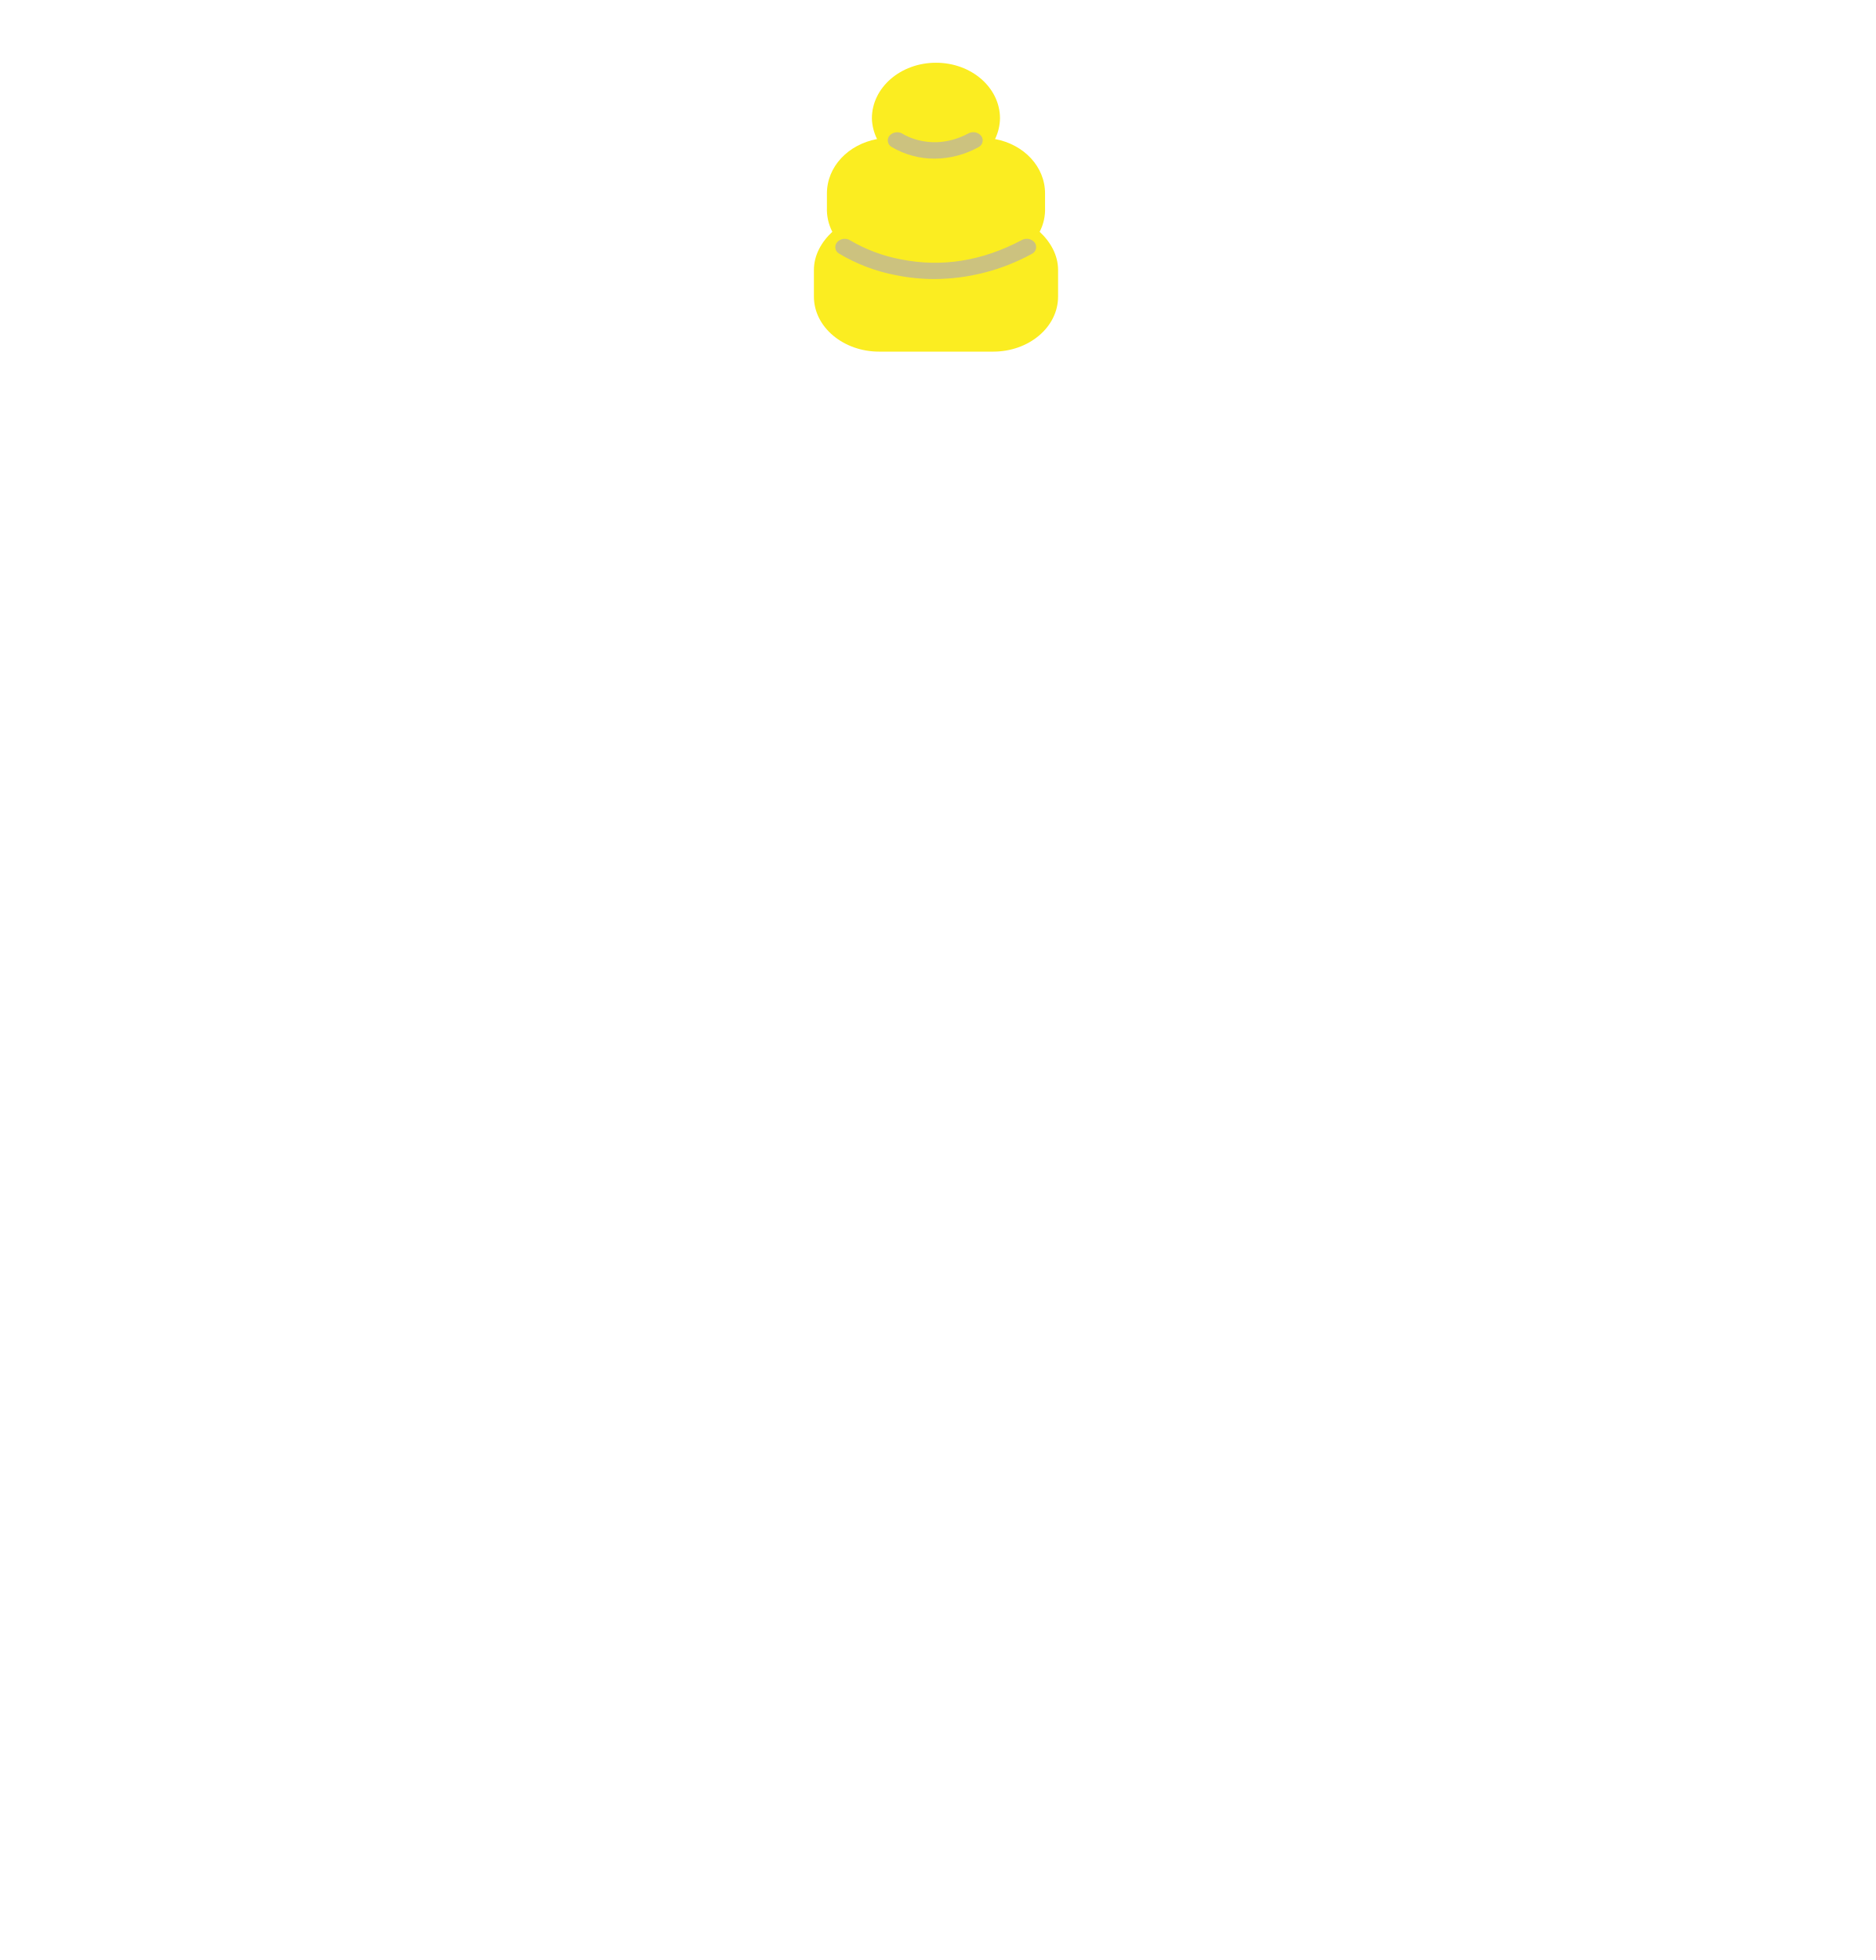
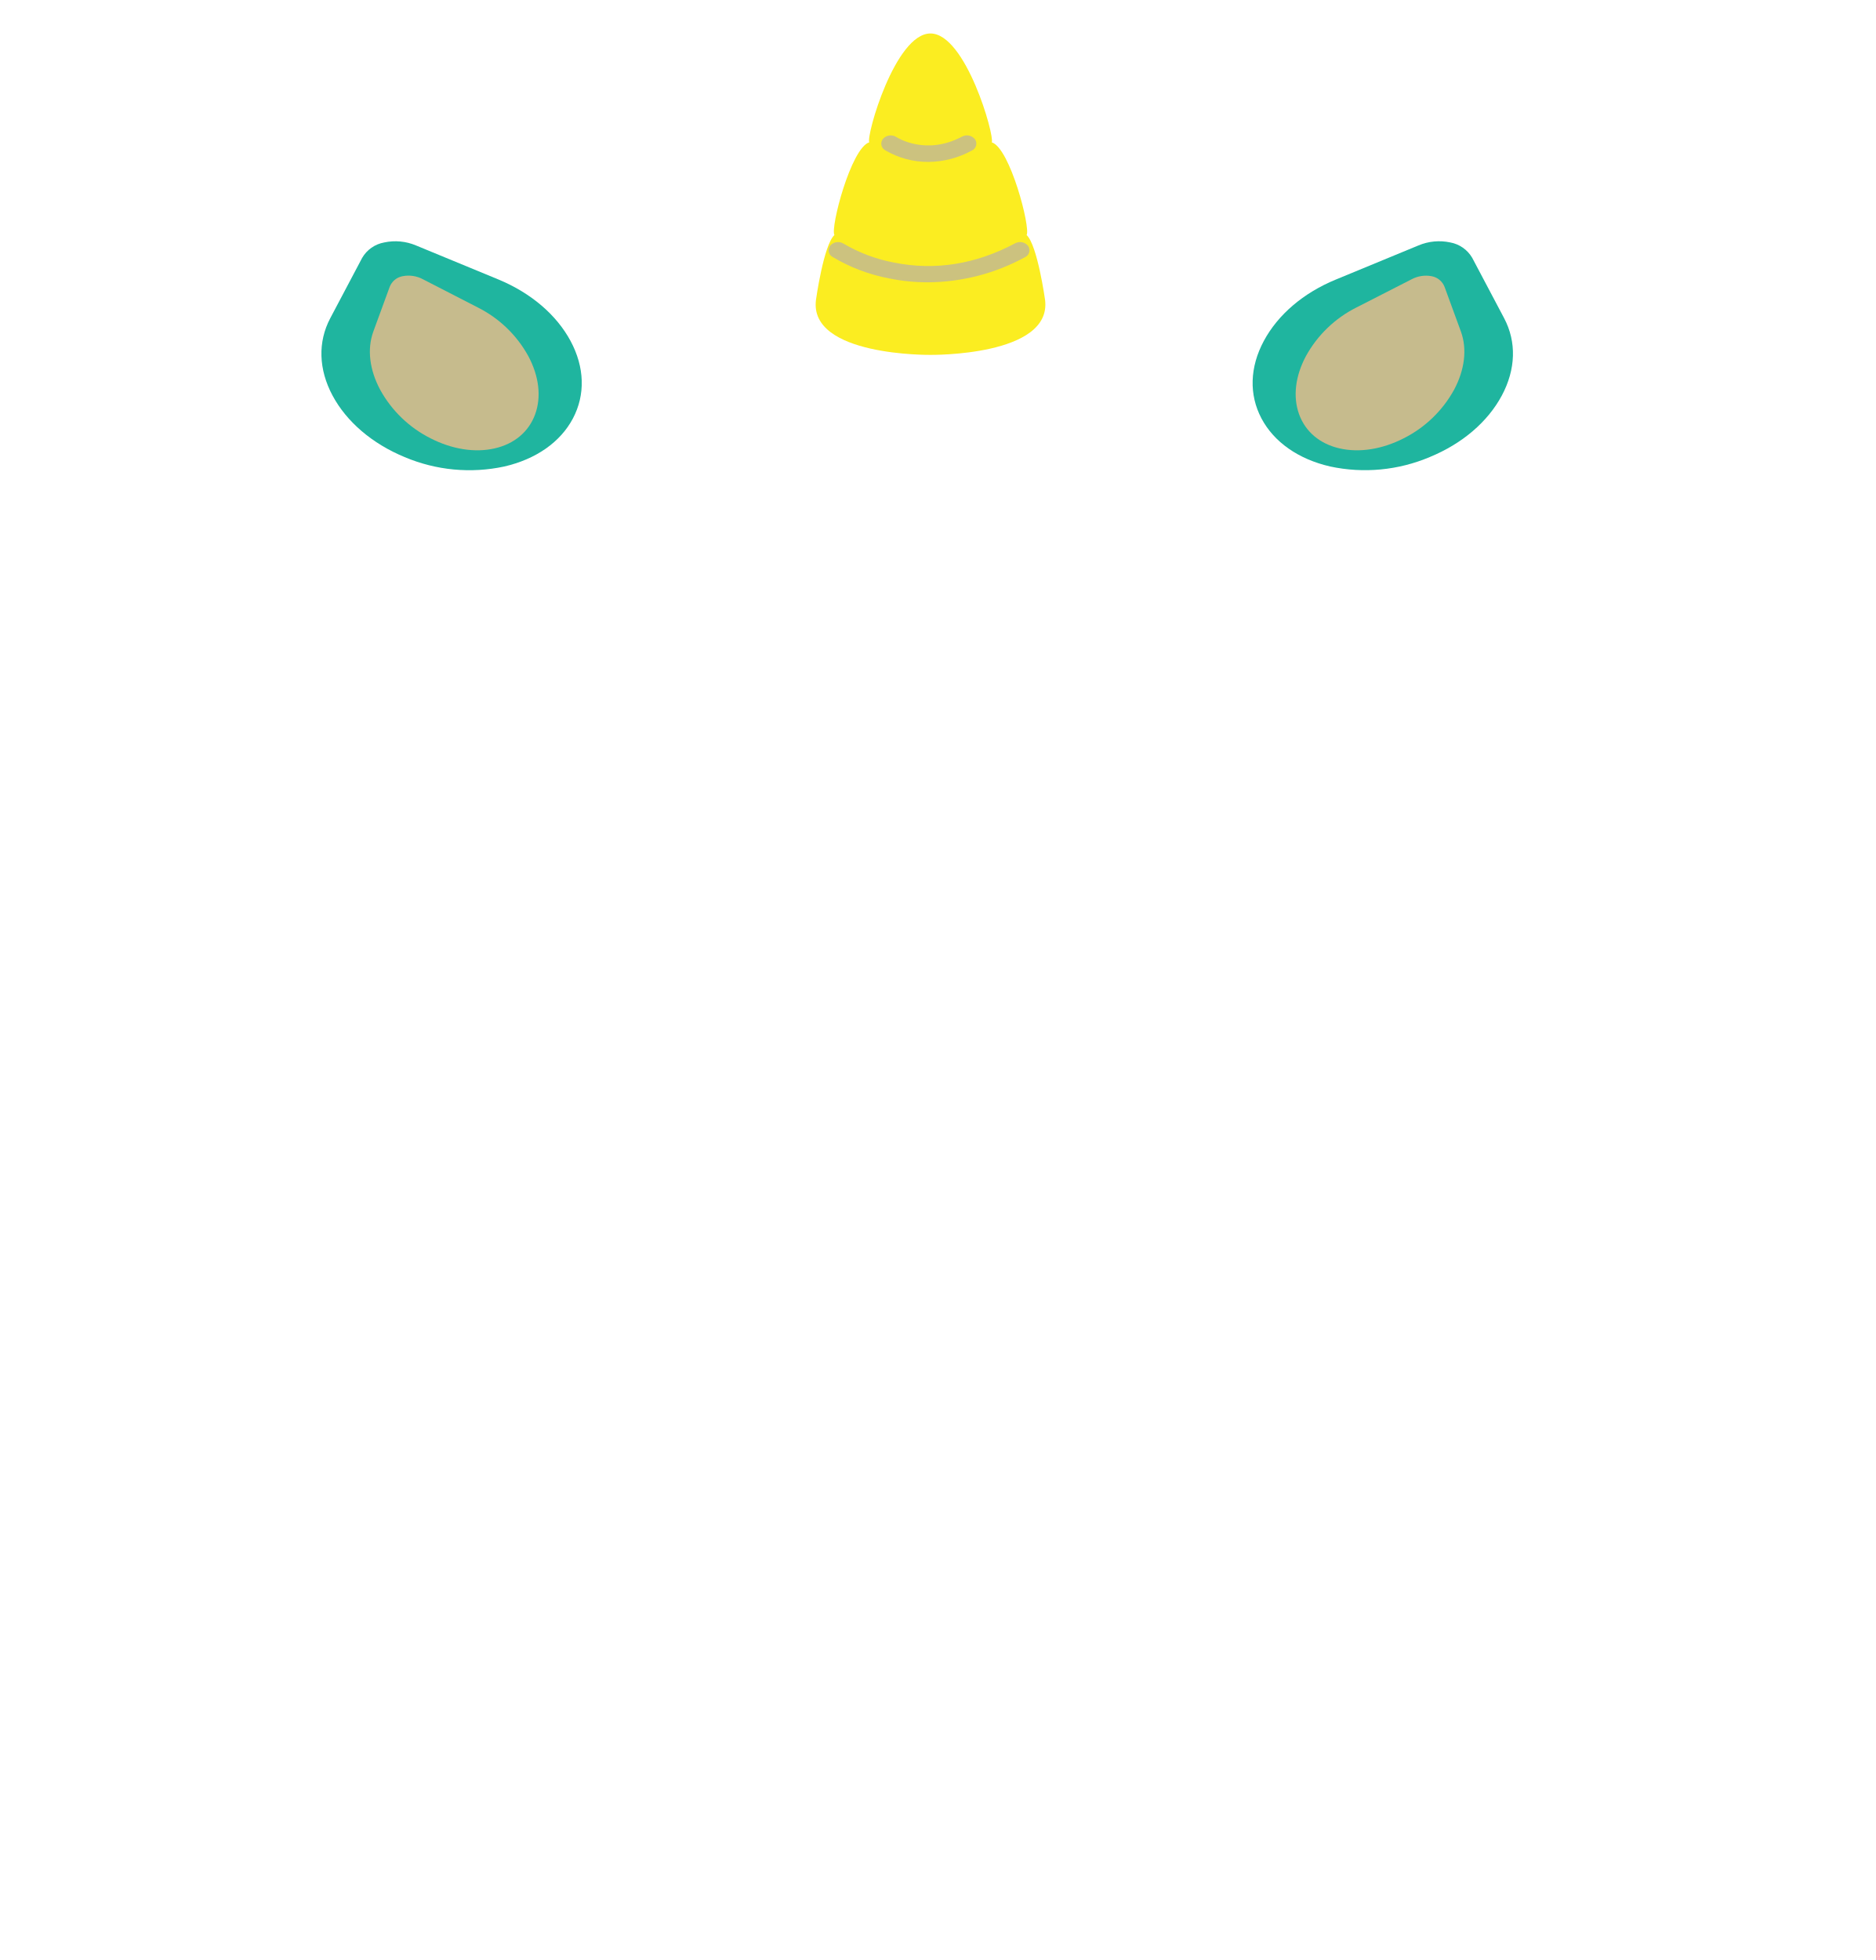
<svg xmlns="http://www.w3.org/2000/svg" viewBox="0 0 576 602">
  <defs>
    <style>
- 			.orj2cls-1{fill:#fbed21;}
- 			.orj2cls-2{fill:#ccc27f;}
- 			.orj2cls-3{fill:none;}
+ 			.orj2cls-1{fill:none;}
+ 			.orj2cls-2{fill:#1fb59f;}
+ 			.orj2cls-3{fill:#c6bb8d;}
+ 			.orj2cls-4{fill:#fbed21;}
+ 			.orj2cls-5{fill:#ccc27f;}
		</style>
  </defs>
  <g id="Capa_2" data-name="Capa 2">
    <g id="Capa_3" data-name="Capa 3">
-       <path class="orj2cls-1" d="M319.34,71.2A14.94,14.94,0,0,0,321,63.75V59.42c0-8.21-6.46-15.06-15.36-16.71a15.13,15.13,0,0,0,1.52-6.35h0c0-9.44-8.77-17.09-19.66-17.09h0c-10.89,0-19.69,7.65-19.69,17.09h0a15.2,15.2,0,0,0,1.59,6.35c-8.9,1.65-15.4,8.5-15.4,16.71v4.33a14.94,14.94,0,0,0,1.66,7.45c-3.32,3.06-5.66,7.17-5.66,11.7v8.18c0,9.44,9.12,16.92,20,16.92H305.1C316,108,325,100.52,325,91.08V82.9C325,78.37,322.66,74.26,319.34,71.2Z" />
-       <path class="orj2cls-2" d="M287.05,85.71a59.61,59.61,0,0,1-11.91-1.2,53.31,53.31,0,0,1-17.44-6.64,2.29,2.29,0,0,1-.54-3.52,3.19,3.19,0,0,1,4.06-.48,48.16,48.16,0,0,0,15.5,5.79c12.56,2.51,25,.51,37.14-5.93a3.17,3.17,0,0,1,4,.82,2.34,2.34,0,0,1-1,3.47A63,63,0,0,1,287.05,85.71Z" />
-       <path class="orj2cls-2" d="M287.17,48.73a25.85,25.85,0,0,1-13.34-3.61,2.3,2.3,0,0,1-.54-3.53,3.21,3.21,0,0,1,4-.48c.4.26,9.15,5.73,20.15-.13a3.18,3.18,0,0,1,4,.82,2.33,2.33,0,0,1-1,3.46A28.09,28.09,0,0,1,287.17,48.73Z" />
-       <rect class="orj2cls-3" width="576" height="602" />
+       <rect class="orj2cls-1" width="576" height="602" />
+       <path class="orj2cls-2" d="M118,74.47a9.83,9.83,0,0,0-6.75,4.72l-9.81,18.55c-3.85,7.28-3.6,15.73.72,23.78s12.18,14.76,22.13,18.87a51,51,0,0,0,30.58,2.9c9.76-2.24,17.26-7.49,21.11-14.77h0c3.85-7.28,3.6-15.73-.72-23.78S163.11,90,153.15,85.86L127.79,75.39A16.32,16.32,0,0,0,118,74.47Z" />
+       <path class="orj2cls-3" d="M123.67,84.83a5.28,5.28,0,0,0-4,3.35l-5,13.66c-1.95,5.36-1.19,11.73,2.13,17.92a36.24,36.24,0,0,0,15.44,14.86c6.64,3.39,13.64,4.49,19.71,3.1s10.48-5.12,12.43-10.48h0c1.95-5.36,1.19-11.73-2.13-17.92a36.24,36.24,0,0,0-15.44-14.86L130,85.82A9.39,9.39,0,0,0,123.67,84.83Z" />
+       <path class="orj2cls-2" d="M435.68,75.39,410.32,85.86c-10,4.11-17.81,10.81-22.13,18.87s-4.57,16.5-.72,23.78h0c3.85,7.28,11.35,12.53,21.11,14.77a51,51,0,0,0,30.58-2.9c10-4.11,17.81-10.81,22.13-18.87s4.57-16.5.72-23.78l-9.81-18.55a9.83,9.83,0,0,0-6.75-4.72A16.32,16.32,0,0,0,435.68,75.39Z" />
+       <path class="orj2cls-3" d="M433.51,85.82l-16.91,8.64a36.24,36.24,0,0,0-15.44,14.86c-3.32,6.19-4.07,12.55-2.13,17.92h0c1.95,5.36,6.36,9.09,12.43,10.48s13.07.29,19.71-3.1a36.24,36.24,0,0,0,15.44-14.86c3.32-6.19,4.07-12.56,2.13-17.92l-5-13.66a5.28,5.28,0,0,0-4-3.35A9.39,9.39,0,0,0,433.51,85.82Z" />
+       <path class="orj2cls-4" d="M285.8,109s37.44.48,35.2-16.92c0,0-2.34-16.83-5.66-19.88,1.26-2.25-5.1-26.72-10.7-28.48.91-2-8-33.44-18.84-33.44S266,41.75,267,43.71c-5.6,1.77-12,26.23-10.7,28.48-3.32,3.06-5.66,19.88-5.66,19.88C248.35,109.48,285.8,109,285.8,109Z" />
+       <path class="orj2cls-5" d="M285,86.71a59.62,59.62,0,0,1-11.91-1.2,53.28,53.28,0,0,1-17.44-6.64,2.3,2.3,0,0,1-.55-3.53,3.21,3.21,0,0,1,4.07-.47,48.17,48.17,0,0,0,15.5,5.79c12.56,2.51,25.06.51,37.14-5.93a3.17,3.17,0,0,1,4,.82,2.33,2.33,0,0,1-1,3.46A62.93,62.93,0,0,1,285,86.71Z" />
+       <path class="orj2cls-5" d="M285.17,49.73a25.77,25.77,0,0,1-13.34-3.62,2.3,2.3,0,0,1-.55-3.53,3.21,3.21,0,0,1,4.06-.48c.4.26,9.14,5.73,20.15-.14a3.17,3.17,0,0,1,4,.83,2.33,2.33,0,0,1-1,3.46A28.14,28.14,0,0,1,285.17,49.73Z" />
    </g>
  </g>
</svg>
